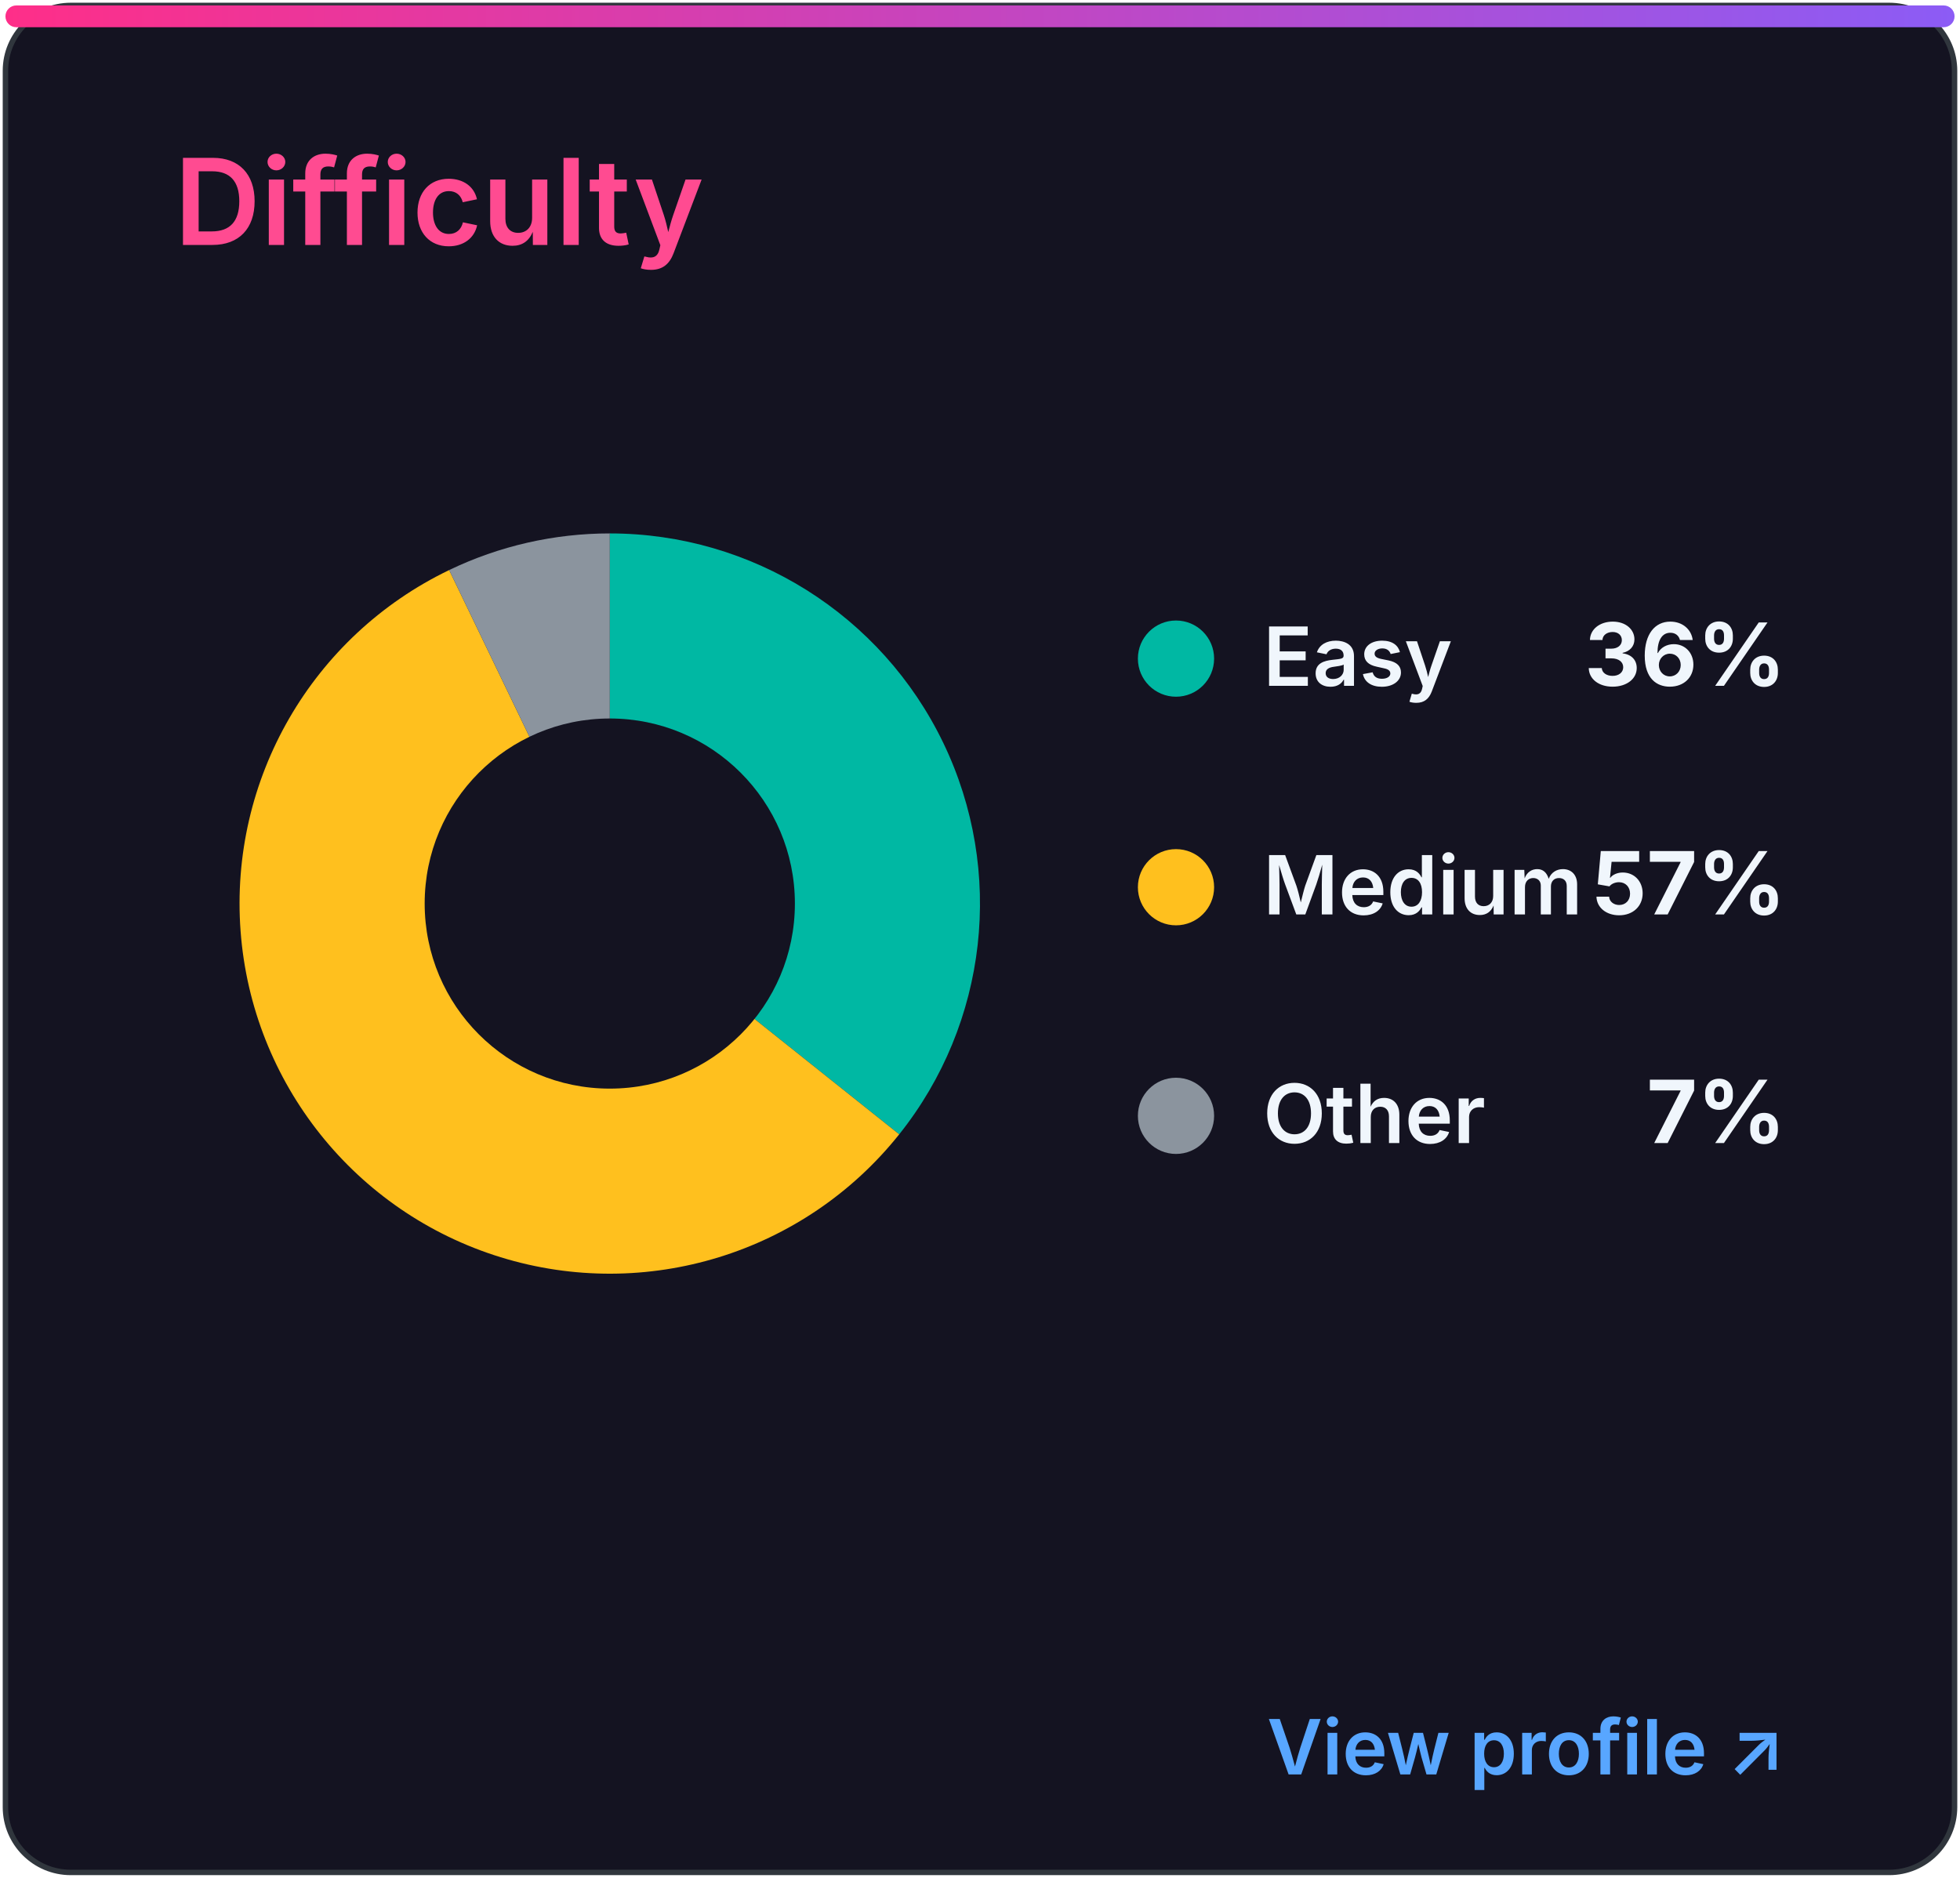
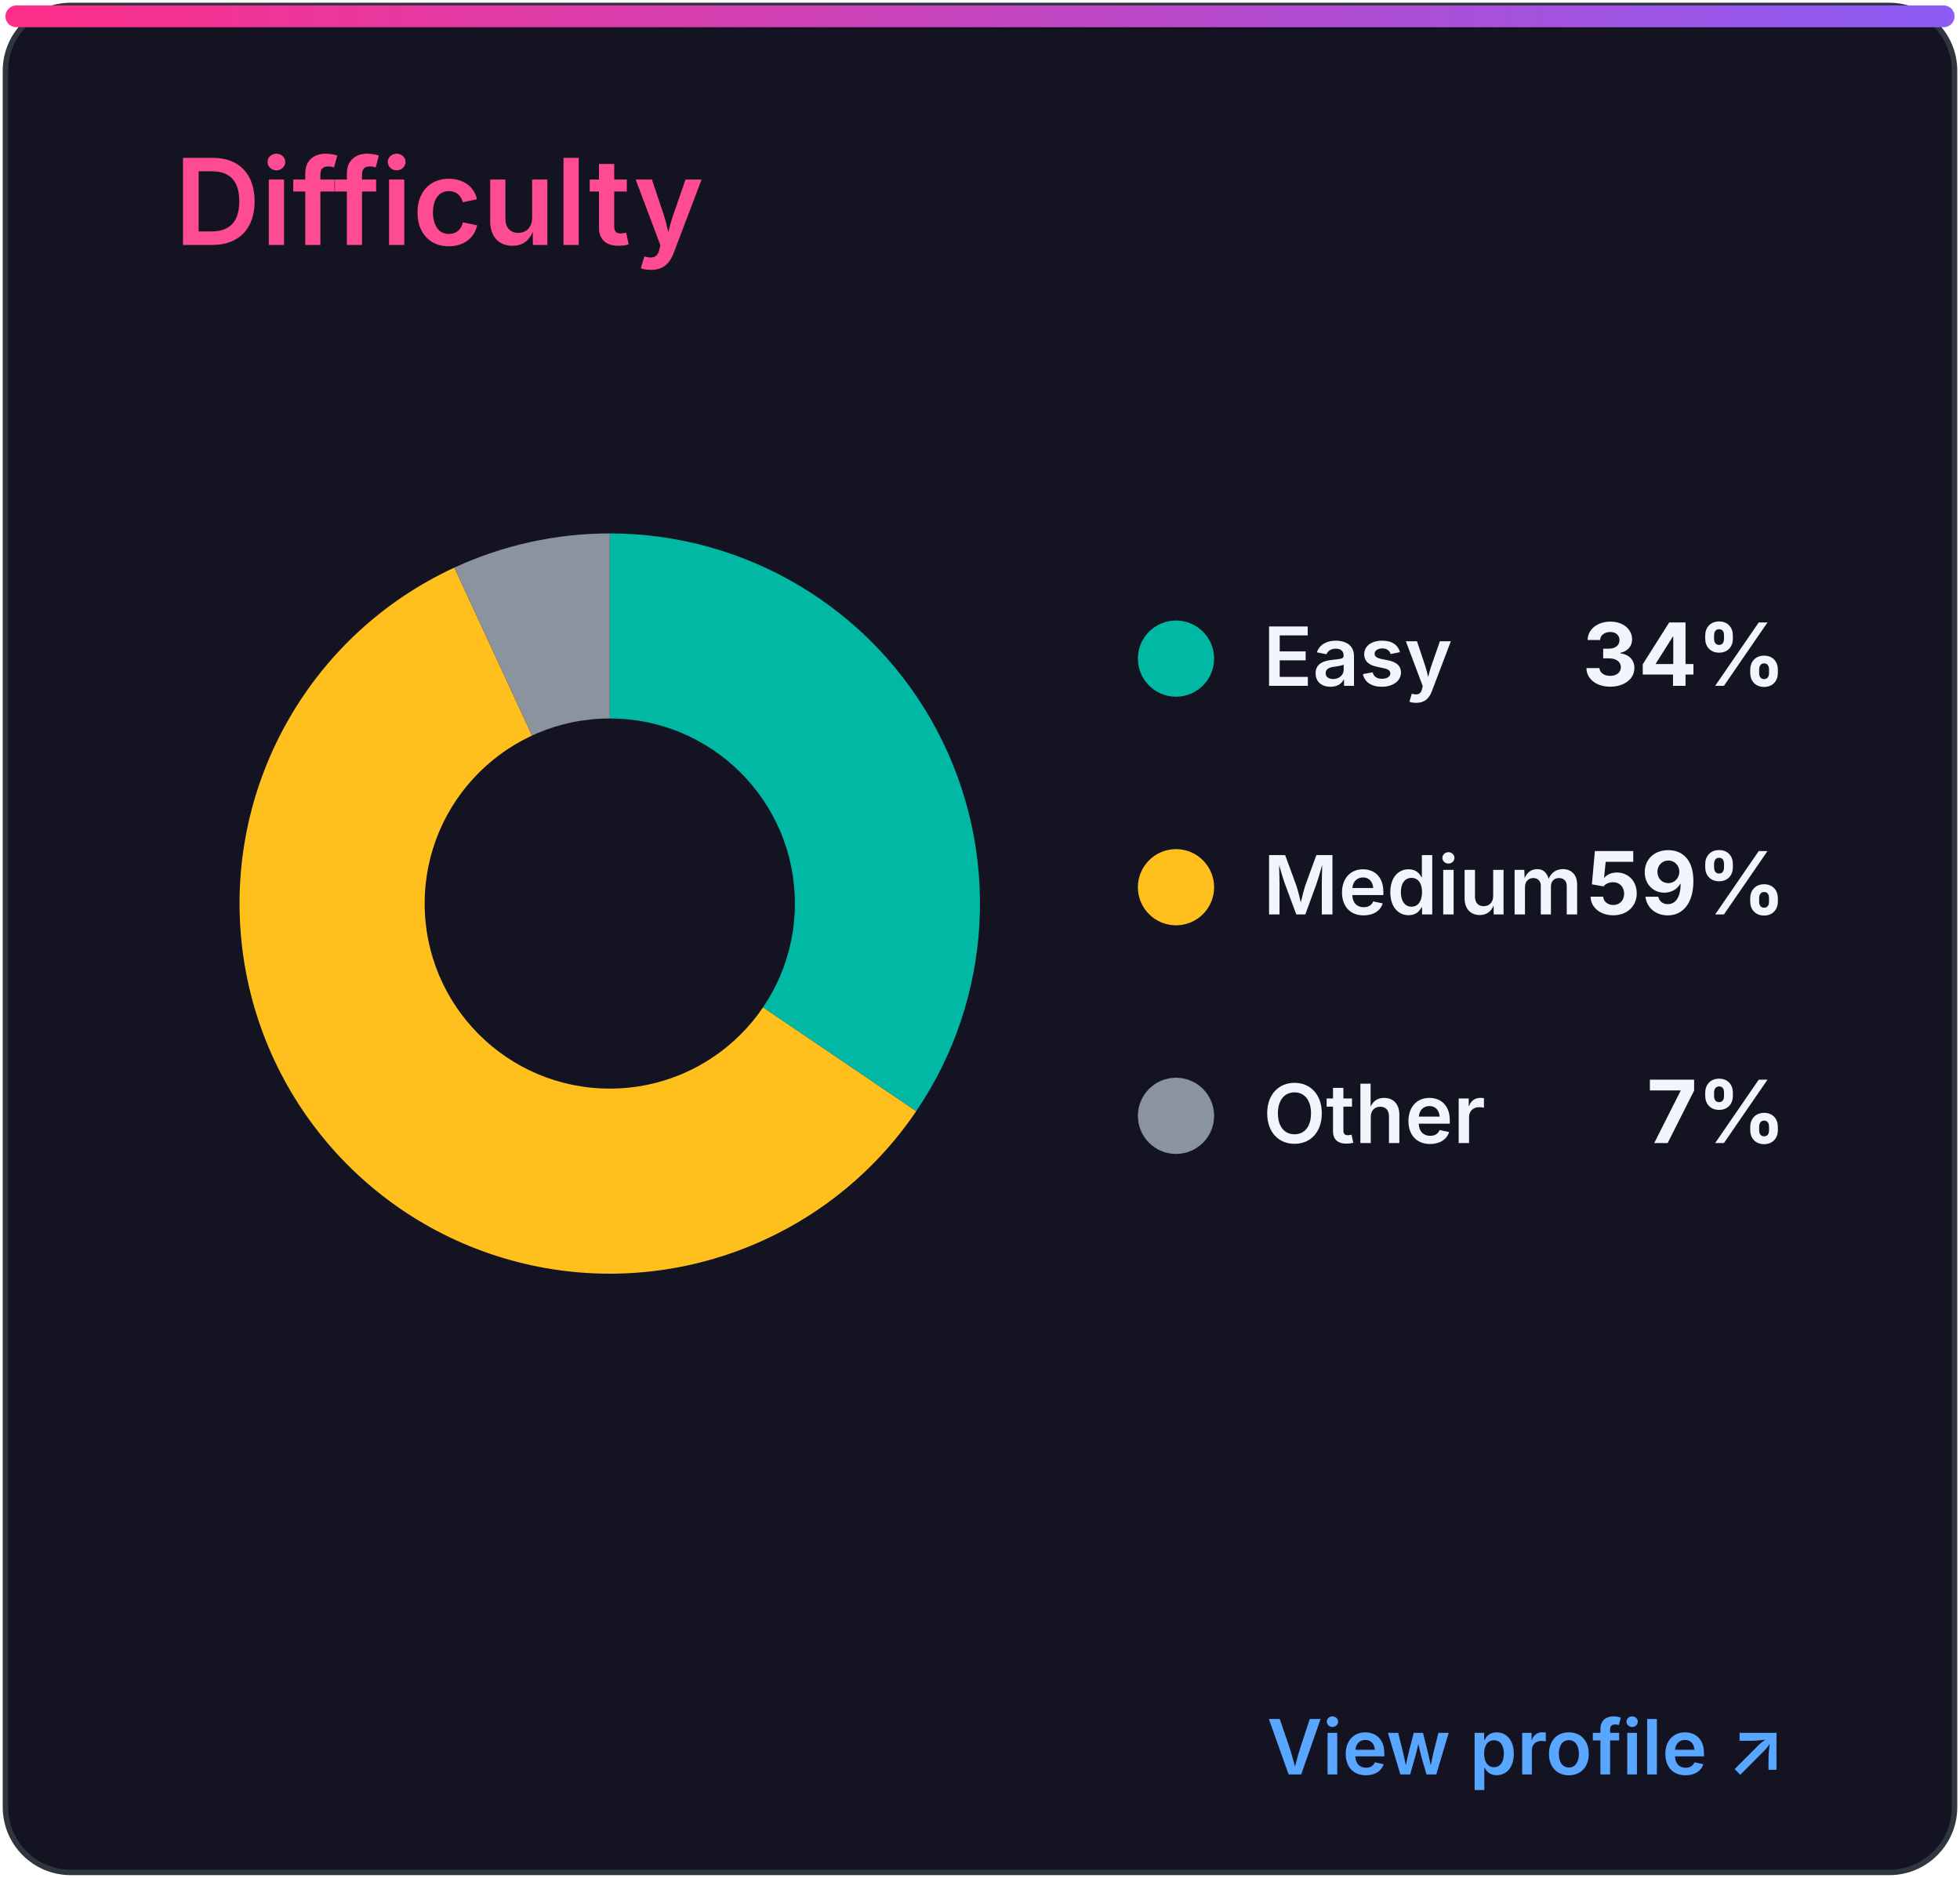
<svg xmlns="http://www.w3.org/2000/svg" width="360" height="345" viewBox="0 0 360 345" role="img" aria-labelledby="title desc">
  <defs>
    <linearGradient id="accent" x1="0" x2="1">
      <stop stop-color="#ff2e88" />
      <stop offset="1" stop-color="#8b5cf6" />
    </linearGradient>
    <clipPath id="bar">
      <rect x="32" y="82" width="296" height="8" rx="4" />
    </clipPath>
    <style>
.heading{font:600 22px -apple-system,BlinkMacSystemFont,'Segoe UI',sans-serif;fill:#ff4b91}
.eyebrow{font:600 10px -apple-system,BlinkMacSystemFont,'Segoe UI',sans-serif;letter-spacing:1.2px;fill:#8b949e}
.total{font:700 52px -apple-system,BlinkMacSystemFont,'Segoe UI',sans-serif;fill:#f0f6fc}
.metric{font:600 15px -apple-system,BlinkMacSystemFont,'Segoe UI',sans-serif;fill:#f0f6fc}
.count{font:700 16px -apple-system,BlinkMacSystemFont,'Segoe UI',sans-serif;fill:#f0f6fc}
.muted{font:500 13px -apple-system,BlinkMacSystemFont,'Segoe UI',sans-serif;fill:#8b949e}
.language{font:700 31px -apple-system,BlinkMacSystemFont,'Segoe UI',sans-serif;fill:#f0f6fc}
.link{font:600 14px -apple-system,BlinkMacSystemFont,'Segoe UI',sans-serif;fill:#58a6ff}
</style>
  </defs>
  <rect x="1" y="1" width="358" height="343" rx="12" fill="#141321" stroke="#30363d" />
  <rect x="1" y="1" width="358" height="4" rx="2" fill="url(#accent)" />
  <text x="32" y="45" class="heading">Difficulty</text>
-   <path d="M 112 166 L 112.00 98.00 A 68 68 0 0 1 165.16 208.40 Z" fill="#00b8a3" />
-   <path d="M 112 166 L 165.16 208.40 A 68 68 0 1 1 82.50 104.73 Z" fill="#ffc01e" />
-   <path d="M 112 166 L 82.50 104.73 A 68 68 0 0 1 112.00 98.00 Z" fill="#8b949e" />
+   <path d="M 112 166 L 112.00 98.00 A 68 68 0 0 1 168.28 204.16 Z" fill="#00b8a3" />
+   <path d="M 112 166 L 168.28 204.16 A 68 68 0 1 1 83.45 104.28 Z" fill="#ffc01e" />
+   <path d="M 112 166 L 83.45 104.28 A 68 68 0 0 1 112.00 98.00 Z" fill="#8b949e" />
  <circle cx="112" cy="166" r="34" fill="#141321" />
  <circle cx="216" cy="121" r="7" fill="#00b8a3" />
  <text x="232" y="126" class="metric">Easy</text>
-   <text x="328" y="126" class="count" text-anchor="end">36%</text>
+   <text x="328" y="126" class="count" text-anchor="end">34%</text>
  <circle cx="216" cy="163" r="7" fill="#ffc01e" />
  <text x="232" y="168" class="metric">Medium</text>
-   <text x="328" y="168" class="count" text-anchor="end">57%</text>
+   <text x="328" y="168" class="count" text-anchor="end">59%</text>
  <circle cx="216" cy="205" r="7" fill="#8b949e" />
  <text x="232" y="210" class="metric">Other</text>
  <text x="328" y="210" class="count" text-anchor="end">7%</text>
  <text x="328" y="326" class="link" text-anchor="end">View profile ↗</text>
</svg>
